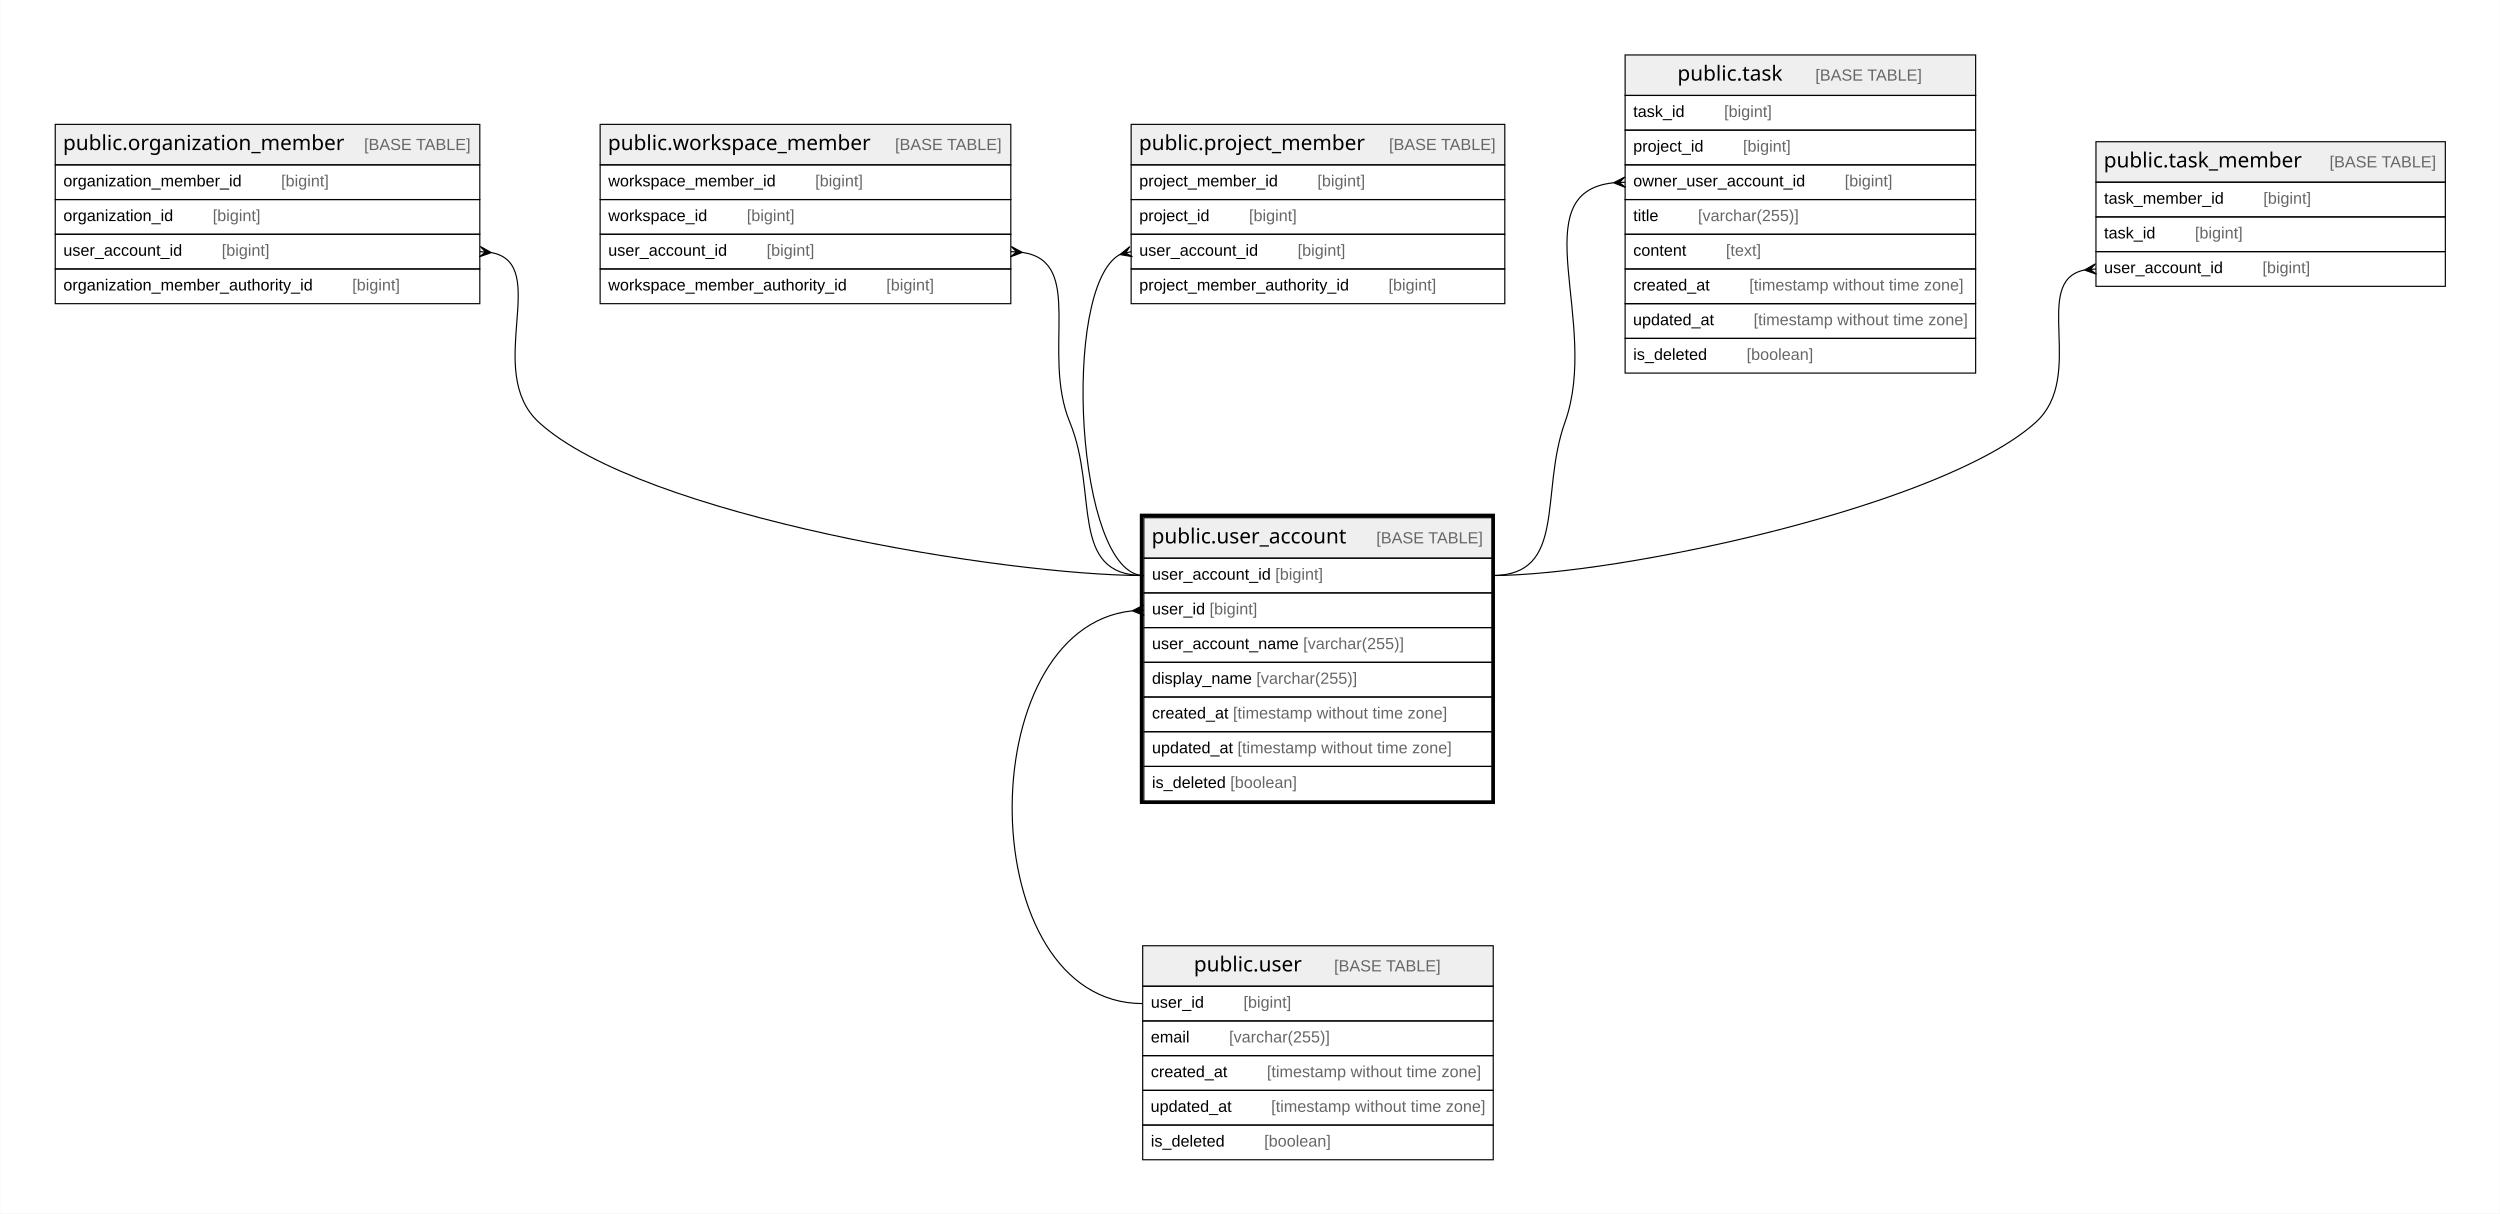
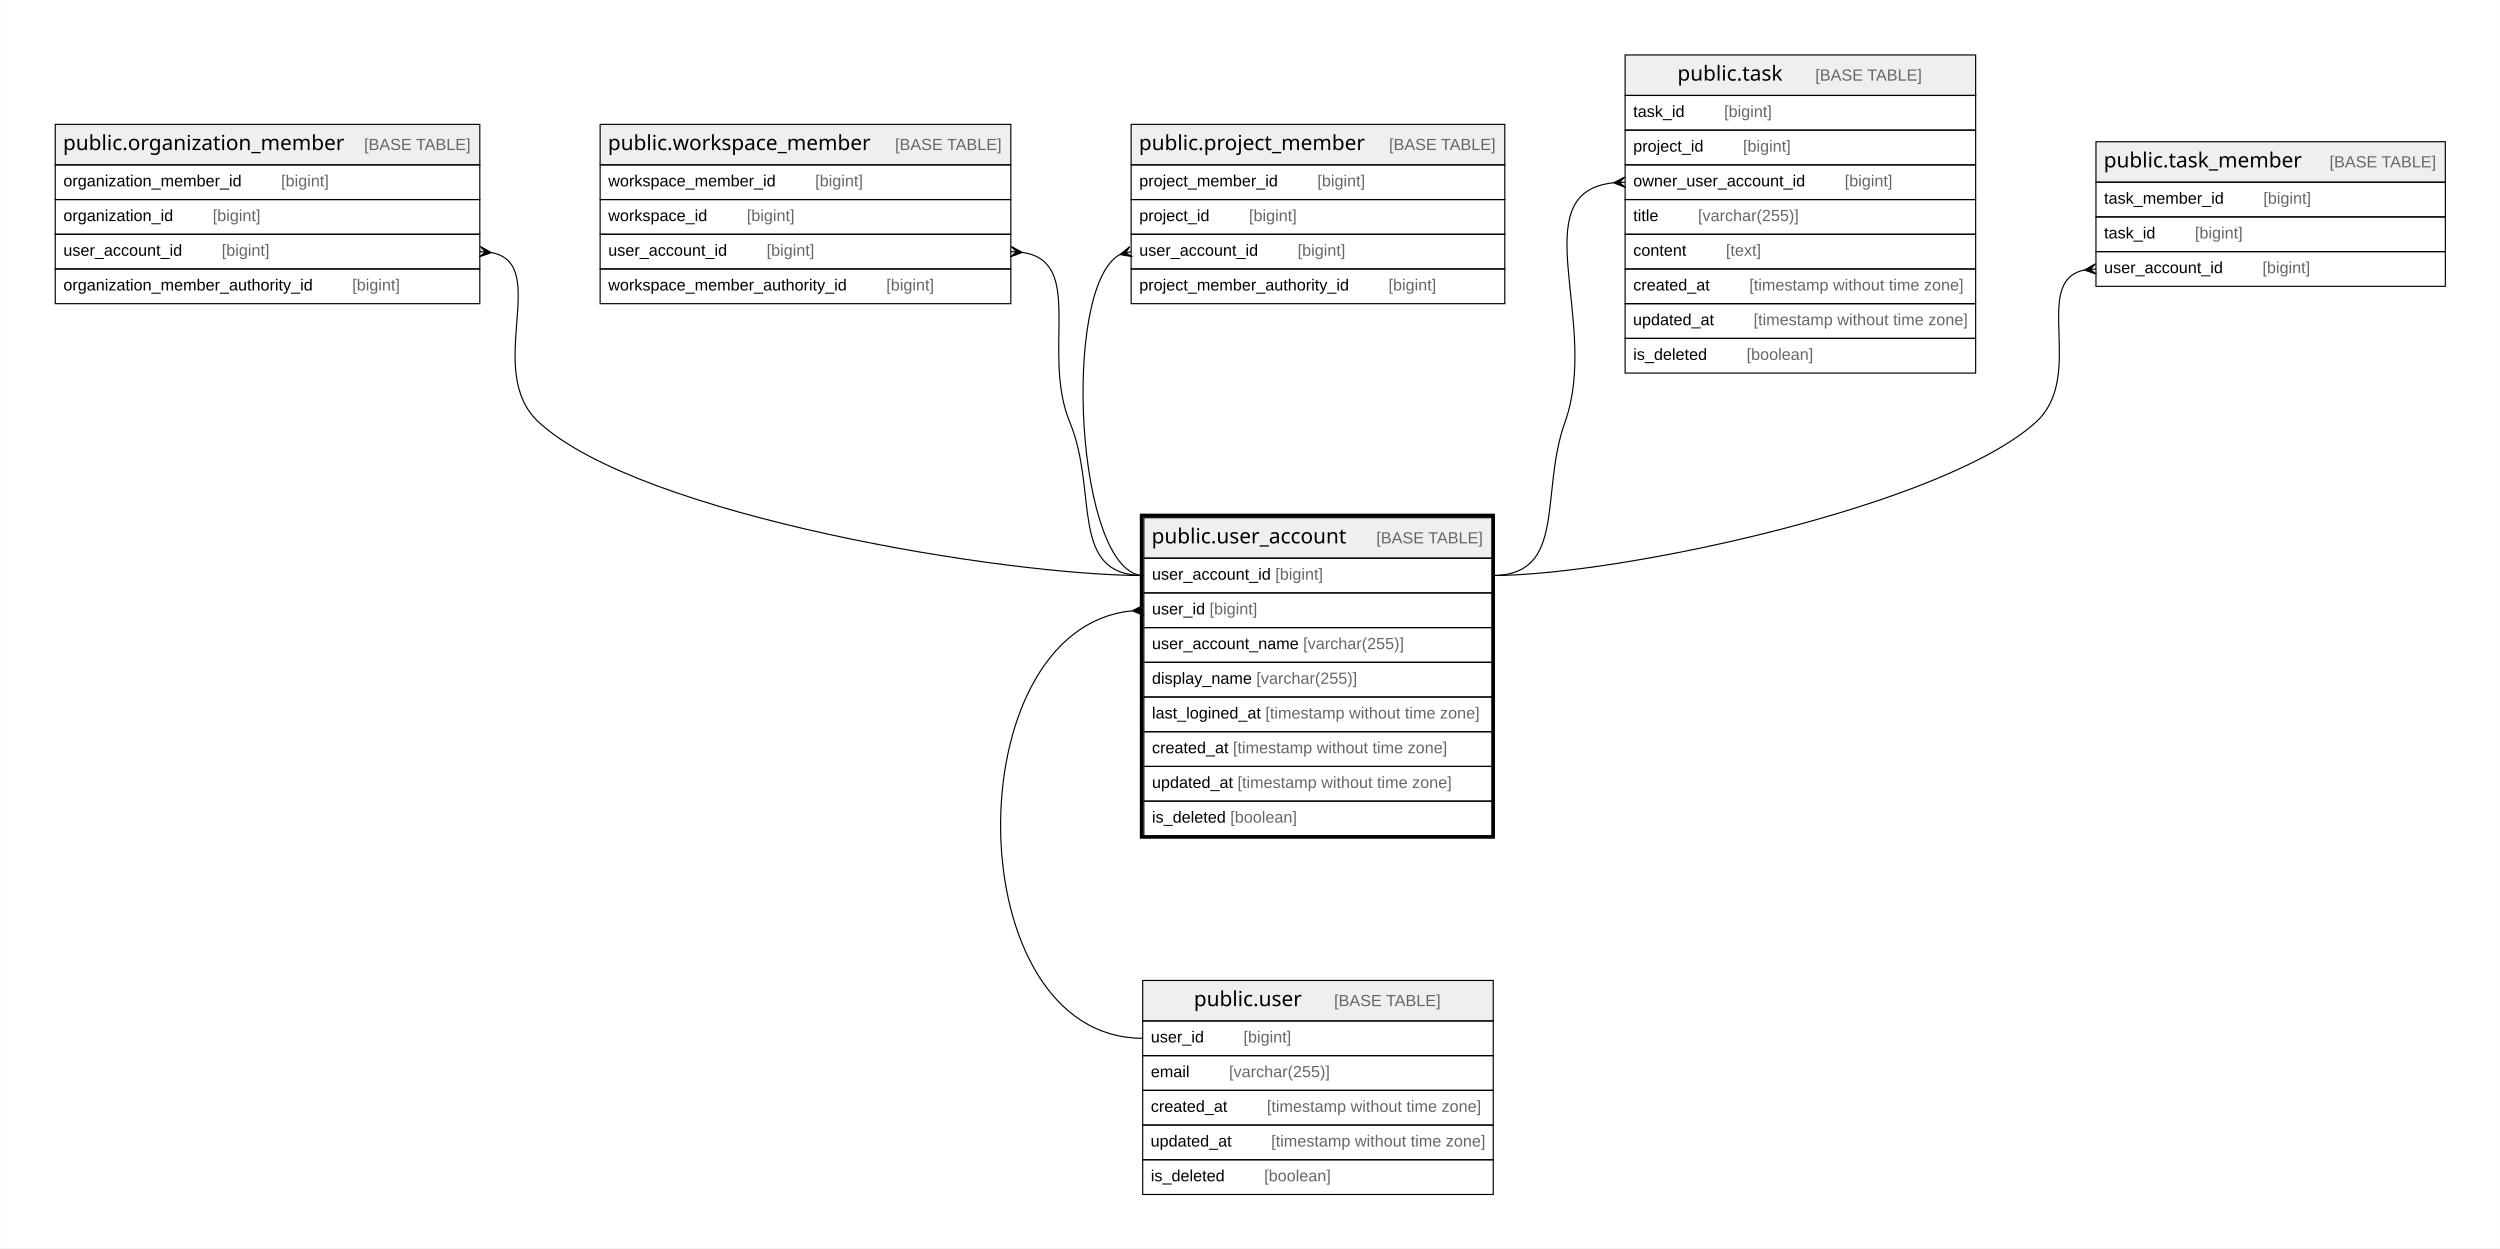
- <svg xmlns="http://www.w3.org/2000/svg" width="2161pt" height="1049pt" viewBox="0.00 0.00 2160.50 1049.00">
-   <g id="graph0" class="graph" transform="scale(1 1) rotate(0) translate(4 1045)">
-     <polygon fill="#ffffff" stroke="transparent" points="-4,4 -4,-1045 2156.5,-1045 2156.5,4 -4,4" />
+ <svg xmlns="http://www.w3.org/2000/svg" width="2161pt" height="1079pt" viewBox="0.00 0.00 2160.50 1079.00">
+   <g id="graph0" class="graph" transform="scale(1 1) rotate(0) translate(4 1075)">
+     <polygon fill="#ffffff" stroke="transparent" points="-4,4 -4,-1075 2156.5,-1075 2156.5,4 -4,4" />
    <g id="node1" class="node">
-       <polygon fill="#efefef" stroke="transparent" points="984.5,-562.5 984.5,-597.5 1285.5,-597.5 1285.5,-562.5 984.5,-562.5" />
-       <polygon fill="none" stroke="#000000" points="984.5,-562.5 984.5,-597.5 1285.5,-597.5 1285.5,-562.5 984.5,-562.5" />
-       <text text-anchor="start" x="991.192" y="-575.3" font-family="Arial Bold" font-size="18.00" fill="#000000">public.user_account</text>
-       <text text-anchor="start" x="1151.239" y="-575.3" font-family="Arial" font-size="14.00" fill="#000000">    </text>
-       <text text-anchor="start" x="1185.444" y="-575.3" font-family="Arial" font-size="14.00" fill="#666666">[BASE TABLE]</text>
+       <polygon fill="#efefef" stroke="transparent" points="984.5,-592.5 984.5,-627.5 1285.5,-627.5 1285.5,-592.5 984.5,-592.5" />
+       <polygon fill="none" stroke="#000000" points="984.5,-592.5 984.5,-627.5 1285.5,-627.5 1285.5,-592.5 984.5,-592.5" />
+       <text text-anchor="start" x="991.192" y="-605.3" font-family="Arial Bold" font-size="18.00" fill="#000000">public.user_account</text>
+       <text text-anchor="start" x="1151.239" y="-605.3" font-family="Arial" font-size="14.00" fill="#000000">    </text>
+       <text text-anchor="start" x="1185.444" y="-605.3" font-family="Arial" font-size="14.00" fill="#666666">[BASE TABLE]</text>
+       <polygon fill="none" stroke="#000000" points="984.5,-562.5 984.5,-592.5 1285.5,-592.5 1285.5,-562.5 984.5,-562.5" />
+       <text text-anchor="start" x="991.5" y="-573.9" font-family="Arial" font-size="14.00" fill="#000000">user_account_id </text>
+       <text text-anchor="start" x="1098.092" y="-573.9" font-family="Arial" font-size="14.00" fill="#666666">[bigint]</text>
      <polygon fill="none" stroke="#000000" points="984.5,-532.5 984.5,-562.5 1285.5,-562.5 1285.5,-532.5 984.5,-532.5" />
-       <text text-anchor="start" x="991.5" y="-543.9" font-family="Arial" font-size="14.00" fill="#000000">user_account_id </text>
-       <text text-anchor="start" x="1098.092" y="-543.9" font-family="Arial" font-size="14.00" fill="#666666">[bigint]</text>
+       <text text-anchor="start" x="991.5" y="-543.9" font-family="Arial" font-size="14.00" fill="#000000">user_id </text>
+       <text text-anchor="start" x="1041.288" y="-543.9" font-family="Arial" font-size="14.00" fill="#666666">[bigint]</text>
      <polygon fill="none" stroke="#000000" points="984.5,-502.5 984.5,-532.5 1285.5,-532.5 1285.5,-502.5 984.5,-502.5" />
-       <text text-anchor="start" x="991.5" y="-513.9" font-family="Arial" font-size="14.00" fill="#000000">user_id </text>
-       <text text-anchor="start" x="1041.288" y="-513.9" font-family="Arial" font-size="14.00" fill="#666666">[bigint]</text>
+       <text text-anchor="start" x="991.5" y="-513.9" font-family="Arial" font-size="14.00" fill="#000000">user_account_name </text>
+       <text text-anchor="start" x="1122.211" y="-513.9" font-family="Arial" font-size="14.00" fill="#666666">[varchar(255)]</text>
      <polygon fill="none" stroke="#000000" points="984.5,-472.5 984.5,-502.5 1285.5,-502.5 1285.5,-472.5 984.5,-472.5" />
-       <text text-anchor="start" x="991.5" y="-483.9" font-family="Arial" font-size="14.00" fill="#000000">user_account_name </text>
-       <text text-anchor="start" x="1122.211" y="-483.9" font-family="Arial" font-size="14.00" fill="#666666">[varchar(255)]</text>
+       <text text-anchor="start" x="991.5" y="-483.9" font-family="Arial" font-size="14.00" fill="#000000">display_name </text>
+       <text text-anchor="start" x="1081.743" y="-483.9" font-family="Arial" font-size="14.00" fill="#666666">[varchar(255)]</text>
      <polygon fill="none" stroke="#000000" points="984.5,-442.5 984.5,-472.5 1285.5,-472.5 1285.5,-442.5 984.5,-442.5" />
-       <text text-anchor="start" x="991.5" y="-453.9" font-family="Arial" font-size="14.00" fill="#000000">display_name </text>
-       <text text-anchor="start" x="1081.743" y="-453.9" font-family="Arial" font-size="14.00" fill="#666666">[varchar(255)]</text>
+       <text text-anchor="start" x="991.5" y="-453.9" font-family="Arial" font-size="14.00" fill="#000000">last_logined_at </text>
+       <text text-anchor="start" x="1089.535" y="-453.9" font-family="Arial" font-size="14.00" fill="#666666">[timestamp without time zone]</text>
      <polygon fill="none" stroke="#000000" points="984.5,-412.5 984.5,-442.5 1285.5,-442.5 1285.5,-412.5 984.5,-412.5" />
      <text text-anchor="start" x="991.5" y="-423.9" font-family="Arial" font-size="14.00" fill="#000000">created_at </text>
      <text text-anchor="start" x="1061.528" y="-423.9" font-family="Arial" font-size="14.00" fill="#666666">[timestamp without time zone]</text>
      <polygon fill="none" stroke="#000000" points="984.5,-382.5 984.5,-412.5 1285.5,-412.5 1285.5,-382.5 984.5,-382.5" />
      <text text-anchor="start" x="991.5" y="-393.9" font-family="Arial" font-size="14.00" fill="#000000">updated_at </text>
      <text text-anchor="start" x="1065.433" y="-393.9" font-family="Arial" font-size="14.00" fill="#666666">[timestamp without time zone]</text>
      <polygon fill="none" stroke="#000000" points="984.5,-352.5 984.5,-382.5 1285.5,-382.5 1285.5,-352.5 984.5,-352.5" />
      <text text-anchor="start" x="991.5" y="-363.9" font-family="Arial" font-size="14.00" fill="#000000">is_deleted </text>
      <text text-anchor="start" x="1059.19" y="-363.9" font-family="Arial" font-size="14.00" fill="#666666">[boolean]</text>
-       <polygon fill="none" stroke="#000000" stroke-width="3" points="982.5,-351.5 982.5,-599.5 1286.5,-599.5 1286.5,-351.5 982.5,-351.5" />
+       <polygon fill="none" stroke="#000000" stroke-width="3" points="982.5,-351.5 982.5,-629.5 1286.5,-629.5 1286.5,-351.5 982.5,-351.5" />
    </g>
    <g id="node7" class="node">
      <polygon fill="#efefef" stroke="transparent" points="983.5,-192.5 983.5,-227.5 1286.5,-227.5 1286.5,-192.5 983.5,-192.5" />
      <polygon fill="none" stroke="#000000" points="983.5,-192.5 983.5,-227.5 1286.5,-227.5 1286.5,-192.5 983.5,-192.5" />
      <text text-anchor="start" x="1027.709" y="-205.3" font-family="Arial Bold" font-size="18.00" fill="#000000">public.user</text>
      <text text-anchor="start" x="1114.723" y="-205.3" font-family="Arial" font-size="14.00" fill="#000000">    </text>
      <text text-anchor="start" x="1148.928" y="-205.3" font-family="Arial" font-size="14.00" fill="#666666">[BASE TABLE]</text>
      <polygon fill="none" stroke="#000000" points="983.5,-162.5 983.5,-192.5 1286.5,-192.5 1286.5,-162.5 983.5,-162.5" />
      <text text-anchor="start" x="990.5" y="-173.9" font-family="Arial" font-size="14.00" fill="#000000">user_id    </text>
      <text text-anchor="start" x="1070.602" y="-173.9" font-family="Arial" font-size="14.00" fill="#666666">[bigint]</text>
      <polygon fill="none" stroke="#000000" points="983.5,-132.5 983.5,-162.5 1286.5,-162.5 1286.5,-132.5 983.5,-132.5" />
      <text text-anchor="start" x="990.5" y="-143.9" font-family="Arial" font-size="14.00" fill="#000000">email    </text>
      <text text-anchor="start" x="1058.144" y="-143.9" font-family="Arial" font-size="14.00" fill="#666666">[varchar(255)]</text>
      <polygon fill="none" stroke="#000000" points="983.5,-102.5 983.5,-132.5 1286.5,-132.5 1286.5,-102.5 983.5,-102.5" />
      <text text-anchor="start" x="990.5" y="-113.9" font-family="Arial" font-size="14.00" fill="#000000">created_at    </text>
      <text text-anchor="start" x="1090.842" y="-113.9" font-family="Arial" font-size="14.00" fill="#666666">[timestamp without time zone]</text>
      <polygon fill="none" stroke="#000000" points="983.5,-72.5 983.5,-102.5 1286.5,-102.5 1286.5,-72.5 983.5,-72.5" />
      <text text-anchor="start" x="990.307" y="-83.9" font-family="Arial" font-size="14.00" fill="#000000">updated_at    </text>
      <text text-anchor="start" x="1094.553" y="-83.9" font-family="Arial" font-size="14.00" fill="#666666">[timestamp without time zone]</text>
      <polygon fill="none" stroke="#000000" points="983.5,-42.5 983.5,-72.5 1286.5,-72.5 1286.5,-42.5 983.5,-42.5" />
      <text text-anchor="start" x="990.5" y="-53.9" font-family="Arial" font-size="14.00" fill="#000000">is_deleted    </text>
      <text text-anchor="start" x="1088.504" y="-53.9" font-family="Arial" font-size="14.00" fill="#666666">[boolean]</text>
    </g>
    <g id="edge6" class="edge">
-       <path fill="none" stroke="#000000" d="M974.122,-516.948C833.425,-501.749 835.93,-177.5 983.5,-177.5" />
-       <polygon fill="#000000" stroke="#000000" points="974.514,-516.969 984.261,-521.994 979.507,-517.235 984.5,-517.5 984.5,-517.5 984.5,-517.5 979.507,-517.235 984.739,-513.006 974.514,-516.969 974.514,-516.969" />
+       <path fill="none" stroke="#000000" d="M974.127,-546.995C820.088,-531.772 822.588,-177.5 983.5,-177.5" />
+       <polygon fill="#000000" stroke="#000000" points="974.512,-547.014 984.281,-551.995 979.506,-547.257 984.5,-547.5 984.5,-547.5 984.5,-547.5 979.506,-547.257 984.719,-543.005 974.512,-547.014 974.512,-547.014" />
    </g>
    <g id="node2" class="node">
-       <polygon fill="#efefef" stroke="transparent" points="43.5,-902.5 43.5,-937.5 410.5,-937.5 410.5,-902.5 43.5,-902.5" />
-       <polygon fill="none" stroke="#000000" points="43.5,-902.5 43.5,-937.5 410.5,-937.5 410.5,-902.5 43.5,-902.5" />
-       <text text-anchor="start" x="50.198" y="-915.3" font-family="Arial Bold" font-size="18.00" fill="#000000">public.organization_member</text>
-       <text text-anchor="start" x="276.234" y="-915.3" font-family="Arial" font-size="14.00" fill="#000000">    </text>
-       <text text-anchor="start" x="310.439" y="-915.3" font-family="Arial" font-size="14.00" fill="#666666">[BASE TABLE]</text>
+       <polygon fill="#efefef" stroke="transparent" points="43.5,-932.5 43.5,-967.5 410.5,-967.5 410.5,-932.5 43.5,-932.5" />
+       <polygon fill="none" stroke="#000000" points="43.5,-932.5 43.5,-967.5 410.5,-967.5 410.5,-932.5 43.5,-932.5" />
+       <text text-anchor="start" x="50.198" y="-945.3" font-family="Arial Bold" font-size="18.00" fill="#000000">public.organization_member</text>
+       <text text-anchor="start" x="276.234" y="-945.3" font-family="Arial" font-size="14.00" fill="#000000">    </text>
+       <text text-anchor="start" x="310.439" y="-945.3" font-family="Arial" font-size="14.00" fill="#666666">[BASE TABLE]</text>
+       <polygon fill="none" stroke="#000000" points="43.5,-902.5 43.5,-932.5 410.5,-932.5 410.5,-902.5 43.5,-902.5" />
+       <text text-anchor="start" x="50.5" y="-913.9" font-family="Arial" font-size="14.00" fill="#000000">organization_member_id    </text>
+       <text text-anchor="start" x="238.731" y="-913.9" font-family="Arial" font-size="14.00" fill="#666666">[bigint]</text>
      <polygon fill="none" stroke="#000000" points="43.5,-872.5 43.5,-902.5 410.5,-902.5 410.5,-872.5 43.5,-872.5" />
-       <text text-anchor="start" x="50.5" y="-883.9" font-family="Arial" font-size="14.00" fill="#000000">organization_member_id    </text>
-       <text text-anchor="start" x="238.731" y="-883.9" font-family="Arial" font-size="14.00" fill="#666666">[bigint]</text>
+       <text text-anchor="start" x="50.5" y="-883.9" font-family="Arial" font-size="14.00" fill="#000000">organization_id    </text>
+       <text text-anchor="start" x="179.619" y="-883.9" font-family="Arial" font-size="14.00" fill="#666666">[bigint]</text>
      <polygon fill="none" stroke="#000000" points="43.5,-842.5 43.5,-872.5 410.5,-872.5 410.5,-842.5 43.5,-842.5" />
-       <text text-anchor="start" x="50.5" y="-853.9" font-family="Arial" font-size="14.00" fill="#000000">organization_id    </text>
-       <text text-anchor="start" x="179.619" y="-853.9" font-family="Arial" font-size="14.00" fill="#666666">[bigint]</text>
+       <text text-anchor="start" x="50.5" y="-853.9" font-family="Arial" font-size="14.00" fill="#000000">user_account_id    </text>
+       <text text-anchor="start" x="187.406" y="-853.9" font-family="Arial" font-size="14.00" fill="#666666">[bigint]</text>
      <polygon fill="none" stroke="#000000" points="43.5,-812.5 43.5,-842.5 410.5,-842.5 410.5,-812.5 43.5,-812.5" />
-       <text text-anchor="start" x="50.5" y="-823.9" font-family="Arial" font-size="14.00" fill="#000000">user_account_id    </text>
-       <text text-anchor="start" x="187.406" y="-823.9" font-family="Arial" font-size="14.00" fill="#666666">[bigint]</text>
-       <polygon fill="none" stroke="#000000" points="43.5,-782.5 43.5,-812.5 410.5,-812.5 410.5,-782.5 43.5,-782.5" />
-       <text text-anchor="start" x="50.5" y="-793.9" font-family="Arial" font-size="14.00" fill="#000000">organization_member_authority_id    </text>
-       <text text-anchor="start" x="300.193" y="-793.9" font-family="Arial" font-size="14.00" fill="#666666">[bigint]</text>
+       <text text-anchor="start" x="50.5" y="-823.9" font-family="Arial" font-size="14.00" fill="#000000">organization_member_authority_id    </text>
+       <text text-anchor="start" x="300.193" y="-823.9" font-family="Arial" font-size="14.00" fill="#666666">[bigint]</text>
    </g>
    <g id="edge1" class="edge">
-       <path fill="none" stroke="#000000" d="M420.677,-826.623C472.628,-816.66 413.212,-724.359 461.5,-680 549.794,-598.89 864.606,-547.5 984.5,-547.5" />
-       <polygon fill="#000000" stroke="#000000" points="420.463,-826.641 410.113,-823.017 415.481,-827.071 410.5,-827.5 410.5,-827.5 410.5,-827.5 415.481,-827.071 410.887,-831.983 420.463,-826.641 420.463,-826.641" />
+       <path fill="none" stroke="#000000" d="M420.677,-856.623C472.628,-846.66 413.212,-754.359 461.5,-710 549.794,-628.89 864.606,-577.5 984.5,-577.5" />
+       <polygon fill="#000000" stroke="#000000" points="420.463,-856.641 410.113,-853.017 415.481,-857.071 410.5,-857.5 410.5,-857.5 410.5,-857.5 415.481,-857.071 410.887,-861.983 420.463,-856.641 420.463,-856.641" />
    </g>
    <g id="node3" class="node">
-       <polygon fill="#efefef" stroke="transparent" points="514.5,-902.5 514.5,-937.5 869.5,-937.5 869.5,-902.5 514.5,-902.5" />
-       <polygon fill="none" stroke="#000000" points="514.5,-902.5 514.5,-937.5 869.5,-937.5 869.5,-902.5 514.5,-902.5" />
-       <text text-anchor="start" x="521.205" y="-915.3" font-family="Arial Bold" font-size="18.00" fill="#000000">public.workspace_member</text>
-       <text text-anchor="start" x="735.227" y="-915.3" font-family="Arial" font-size="14.00" fill="#000000">    </text>
-       <text text-anchor="start" x="769.432" y="-915.3" font-family="Arial" font-size="14.00" fill="#666666">[BASE TABLE]</text>
+       <polygon fill="#efefef" stroke="transparent" points="514.5,-932.5 514.5,-967.5 869.5,-967.5 869.5,-932.5 514.5,-932.5" />
+       <polygon fill="none" stroke="#000000" points="514.5,-932.5 514.5,-967.5 869.5,-967.5 869.5,-932.5 514.5,-932.5" />
+       <text text-anchor="start" x="521.205" y="-945.3" font-family="Arial Bold" font-size="18.00" fill="#000000">public.workspace_member</text>
+       <text text-anchor="start" x="735.227" y="-945.3" font-family="Arial" font-size="14.00" fill="#000000">    </text>
+       <text text-anchor="start" x="769.432" y="-945.3" font-family="Arial" font-size="14.00" fill="#666666">[BASE TABLE]</text>
+       <polygon fill="none" stroke="#000000" points="514.5,-902.5 514.5,-932.5 869.5,-932.5 869.5,-902.5 514.5,-902.5" />
+       <text text-anchor="start" x="521.5" y="-913.9" font-family="Arial" font-size="14.00" fill="#000000">workspace_member_id    </text>
+       <text text-anchor="start" x="700.386" y="-913.9" font-family="Arial" font-size="14.00" fill="#666666">[bigint]</text>
      <polygon fill="none" stroke="#000000" points="514.5,-872.5 514.5,-902.5 869.5,-902.5 869.5,-872.5 514.5,-872.5" />
-       <text text-anchor="start" x="521.5" y="-883.9" font-family="Arial" font-size="14.00" fill="#000000">workspace_member_id    </text>
-       <text text-anchor="start" x="700.386" y="-883.9" font-family="Arial" font-size="14.00" fill="#666666">[bigint]</text>
+       <text text-anchor="start" x="521.5" y="-883.9" font-family="Arial" font-size="14.00" fill="#000000">workspace_id    </text>
+       <text text-anchor="start" x="641.274" y="-883.9" font-family="Arial" font-size="14.00" fill="#666666">[bigint]</text>
      <polygon fill="none" stroke="#000000" points="514.5,-842.5 514.5,-872.5 869.5,-872.5 869.5,-842.5 514.5,-842.5" />
-       <text text-anchor="start" x="521.5" y="-853.9" font-family="Arial" font-size="14.00" fill="#000000">workspace_id    </text>
-       <text text-anchor="start" x="641.274" y="-853.9" font-family="Arial" font-size="14.00" fill="#666666">[bigint]</text>
+       <text text-anchor="start" x="521.5" y="-853.9" font-family="Arial" font-size="14.00" fill="#000000">user_account_id    </text>
+       <text text-anchor="start" x="658.406" y="-853.9" font-family="Arial" font-size="14.00" fill="#666666">[bigint]</text>
      <polygon fill="none" stroke="#000000" points="514.5,-812.5 514.5,-842.5 869.5,-842.5 869.5,-812.5 514.5,-812.5" />
-       <text text-anchor="start" x="521.5" y="-823.9" font-family="Arial" font-size="14.00" fill="#000000">user_account_id    </text>
-       <text text-anchor="start" x="658.406" y="-823.9" font-family="Arial" font-size="14.00" fill="#666666">[bigint]</text>
-       <polygon fill="none" stroke="#000000" points="514.5,-782.5 514.5,-812.5 869.5,-812.5 869.5,-782.5 514.5,-782.5" />
-       <text text-anchor="start" x="521.5" y="-793.9" font-family="Arial" font-size="14.00" fill="#000000">workspace_member_authority_id    </text>
-       <text text-anchor="start" x="761.848" y="-793.9" font-family="Arial" font-size="14.00" fill="#666666">[bigint]</text>
+       <text text-anchor="start" x="521.5" y="-823.9" font-family="Arial" font-size="14.00" fill="#000000">workspace_member_authority_id    </text>
+       <text text-anchor="start" x="761.848" y="-823.9" font-family="Arial" font-size="14.00" fill="#666666">[bigint]</text>
    </g>
    <g id="edge2" class="edge">
-       <path fill="none" stroke="#000000" d="M879.548,-826.819C934.334,-818.759 895.432,-740.736 920.5,-680 945.451,-619.548 919.101,-547.5 984.5,-547.5" />
-       <polygon fill="#000000" stroke="#000000" points="879.477,-826.824 869.196,-823.01 874.489,-827.162 869.5,-827.5 869.5,-827.5 869.5,-827.5 874.489,-827.162 869.804,-831.99 879.477,-826.824 879.477,-826.824" />
+       <path fill="none" stroke="#000000" d="M879.548,-856.819C934.334,-848.759 895.432,-770.736 920.5,-710 945.451,-649.548 919.101,-577.5 984.5,-577.5" />
+       <polygon fill="#000000" stroke="#000000" points="879.477,-856.824 869.196,-853.01 874.489,-857.162 869.5,-857.5 869.5,-857.5 869.5,-857.5 874.489,-857.162 869.804,-861.99 879.477,-856.824 879.477,-856.824" />
    </g>
    <g id="node4" class="node">
-       <polygon fill="#efefef" stroke="transparent" points="973.5,-902.5 973.5,-937.5 1296.5,-937.5 1296.5,-902.5 973.5,-902.5" />
-       <polygon fill="none" stroke="#000000" points="973.5,-902.5 973.5,-937.5 1296.5,-937.5 1296.5,-902.5 973.5,-902.5" />
-       <text text-anchor="start" x="980.207" y="-915.3" font-family="Arial Bold" font-size="18.00" fill="#000000">public.project_member</text>
-       <text text-anchor="start" x="1162.225" y="-915.3" font-family="Arial" font-size="14.00" fill="#000000">    </text>
-       <text text-anchor="start" x="1196.43" y="-915.3" font-family="Arial" font-size="14.00" fill="#666666">[BASE TABLE]</text>
+       <polygon fill="#efefef" stroke="transparent" points="973.5,-932.5 973.5,-967.5 1296.5,-967.5 1296.5,-932.5 973.5,-932.5" />
+       <polygon fill="none" stroke="#000000" points="973.5,-932.5 973.5,-967.5 1296.5,-967.5 1296.5,-932.5 973.5,-932.5" />
+       <text text-anchor="start" x="980.207" y="-945.3" font-family="Arial Bold" font-size="18.00" fill="#000000">public.project_member</text>
+       <text text-anchor="start" x="1162.225" y="-945.3" font-family="Arial" font-size="14.00" fill="#000000">    </text>
+       <text text-anchor="start" x="1196.43" y="-945.3" font-family="Arial" font-size="14.00" fill="#666666">[BASE TABLE]</text>
+       <polygon fill="none" stroke="#000000" points="973.5,-902.5 973.5,-932.5 1296.5,-932.5 1296.5,-902.5 973.5,-902.5" />
+       <text text-anchor="start" x="980.5" y="-913.9" font-family="Arial" font-size="14.00" fill="#000000">project_member_id    </text>
+       <text text-anchor="start" x="1134.494" y="-913.9" font-family="Arial" font-size="14.00" fill="#666666">[bigint]</text>
      <polygon fill="none" stroke="#000000" points="973.5,-872.5 973.5,-902.5 1296.5,-902.5 1296.5,-872.5 973.5,-872.5" />
-       <text text-anchor="start" x="980.5" y="-883.9" font-family="Arial" font-size="14.00" fill="#000000">project_member_id    </text>
-       <text text-anchor="start" x="1134.494" y="-883.9" font-family="Arial" font-size="14.00" fill="#666666">[bigint]</text>
+       <text text-anchor="start" x="980.5" y="-883.9" font-family="Arial" font-size="14.00" fill="#000000">project_id    </text>
+       <text text-anchor="start" x="1075.382" y="-883.9" font-family="Arial" font-size="14.00" fill="#666666">[bigint]</text>
      <polygon fill="none" stroke="#000000" points="973.5,-842.5 973.5,-872.5 1296.5,-872.5 1296.5,-842.5 973.5,-842.5" />
-       <text text-anchor="start" x="980.5" y="-853.9" font-family="Arial" font-size="14.00" fill="#000000">project_id    </text>
-       <text text-anchor="start" x="1075.382" y="-853.9" font-family="Arial" font-size="14.00" fill="#666666">[bigint]</text>
+       <text text-anchor="start" x="980.5" y="-853.9" font-family="Arial" font-size="14.00" fill="#000000">user_account_id    </text>
+       <text text-anchor="start" x="1117.406" y="-853.9" font-family="Arial" font-size="14.00" fill="#666666">[bigint]</text>
      <polygon fill="none" stroke="#000000" points="973.5,-812.5 973.5,-842.5 1296.5,-842.5 1296.5,-812.5 973.5,-812.5" />
-       <text text-anchor="start" x="980.5" y="-823.9" font-family="Arial" font-size="14.00" fill="#000000">user_account_id    </text>
-       <text text-anchor="start" x="1117.406" y="-823.9" font-family="Arial" font-size="14.00" fill="#666666">[bigint]</text>
-       <polygon fill="none" stroke="#000000" points="973.5,-782.5 973.5,-812.5 1296.5,-812.5 1296.5,-782.5 973.5,-782.5" />
-       <text text-anchor="start" x="980.5" y="-793.9" font-family="Arial" font-size="14.00" fill="#000000">project_member_authority_id    </text>
-       <text text-anchor="start" x="1195.956" y="-793.9" font-family="Arial" font-size="14.00" fill="#666666">[bigint]</text>
+       <text text-anchor="start" x="980.5" y="-823.9" font-family="Arial" font-size="14.00" fill="#000000">project_member_authority_id    </text>
+       <text text-anchor="start" x="1195.956" y="-823.9" font-family="Arial" font-size="14.00" fill="#666666">[bigint]</text>
    </g>
    <g id="edge3" class="edge">
-       <path fill="none" stroke="#000000" d="M963.62,-824.907C912.64,-796.679 925.757,-547.5 984.5,-547.5" />
-       <polygon fill="#000000" stroke="#000000" points="963.828,-824.961 972.358,-831.853 968.664,-826.231 973.5,-827.5 973.5,-827.5 973.5,-827.5 968.664,-826.231 974.642,-823.147 963.828,-824.961 963.828,-824.961" />
+       <path fill="none" stroke="#000000" d="M963.62,-854.907C912.64,-826.679 925.757,-577.5 984.5,-577.5" />
+       <polygon fill="#000000" stroke="#000000" points="963.828,-854.961 972.358,-861.853 968.664,-856.231 973.5,-857.5 973.5,-857.5 973.5,-857.5 968.664,-856.231 974.642,-853.147 963.828,-854.961 963.828,-854.961" />
    </g>
    <g id="node5" class="node">
-       <polygon fill="#efefef" stroke="transparent" points="1400.5,-962.5 1400.5,-997.5 1703.5,-997.5 1703.5,-962.5 1400.5,-962.5" />
-       <polygon fill="none" stroke="#000000" points="1400.5,-962.5 1400.5,-997.5 1703.5,-997.5 1703.5,-962.5 1400.5,-962.5" />
-       <text text-anchor="start" x="1445.707" y="-975.3" font-family="Arial Bold" font-size="18.00" fill="#000000">public.task</text>
-       <text text-anchor="start" x="1530.725" y="-975.3" font-family="Arial" font-size="14.00" fill="#000000">    </text>
-       <text text-anchor="start" x="1564.93" y="-975.3" font-family="Arial" font-size="14.00" fill="#666666">[BASE TABLE]</text>
+       <polygon fill="#efefef" stroke="transparent" points="1400.5,-992.5 1400.5,-1027.5 1703.5,-1027.5 1703.5,-992.5 1400.5,-992.5" />
+       <polygon fill="none" stroke="#000000" points="1400.5,-992.5 1400.5,-1027.5 1703.5,-1027.5 1703.5,-992.5 1400.5,-992.5" />
+       <text text-anchor="start" x="1445.707" y="-1005.3" font-family="Arial Bold" font-size="18.00" fill="#000000">public.task</text>
+       <text text-anchor="start" x="1530.725" y="-1005.3" font-family="Arial" font-size="14.00" fill="#000000">    </text>
+       <text text-anchor="start" x="1564.93" y="-1005.3" font-family="Arial" font-size="14.00" fill="#666666">[BASE TABLE]</text>
+       <polygon fill="none" stroke="#000000" points="1400.5,-962.5 1400.5,-992.5 1703.5,-992.5 1703.5,-962.5 1400.5,-962.5" />
+       <text text-anchor="start" x="1407.5" y="-973.9" font-family="Arial" font-size="14.00" fill="#000000">task_id    </text>
+       <text text-anchor="start" x="1486.05" y="-973.9" font-family="Arial" font-size="14.00" fill="#666666">[bigint]</text>
      <polygon fill="none" stroke="#000000" points="1400.5,-932.5 1400.5,-962.5 1703.5,-962.5 1703.5,-932.5 1400.5,-932.5" />
-       <text text-anchor="start" x="1407.5" y="-943.9" font-family="Arial" font-size="14.00" fill="#000000">task_id    </text>
-       <text text-anchor="start" x="1486.05" y="-943.9" font-family="Arial" font-size="14.00" fill="#666666">[bigint]</text>
+       <text text-anchor="start" x="1407.5" y="-943.9" font-family="Arial" font-size="14.00" fill="#000000">project_id    </text>
+       <text text-anchor="start" x="1502.382" y="-943.9" font-family="Arial" font-size="14.00" fill="#666666">[bigint]</text>
      <polygon fill="none" stroke="#000000" points="1400.5,-902.5 1400.5,-932.5 1703.5,-932.5 1703.5,-902.5 1400.5,-902.5" />
-       <text text-anchor="start" x="1407.5" y="-913.9" font-family="Arial" font-size="14.00" fill="#000000">project_id    </text>
-       <text text-anchor="start" x="1502.382" y="-913.9" font-family="Arial" font-size="14.00" fill="#666666">[bigint]</text>
+       <text text-anchor="start" x="1407.5" y="-913.9" font-family="Arial" font-size="14.00" fill="#000000">owner_user_account_id    </text>
+       <text text-anchor="start" x="1590.304" y="-913.9" font-family="Arial" font-size="14.00" fill="#666666">[bigint]</text>
      <polygon fill="none" stroke="#000000" points="1400.5,-872.5 1400.5,-902.5 1703.5,-902.5 1703.5,-872.5 1400.5,-872.5" />
-       <text text-anchor="start" x="1407.5" y="-883.9" font-family="Arial" font-size="14.00" fill="#000000">owner_user_account_id    </text>
-       <text text-anchor="start" x="1590.304" y="-883.9" font-family="Arial" font-size="14.00" fill="#666666">[bigint]</text>
+       <text text-anchor="start" x="1407.5" y="-883.9" font-family="Arial" font-size="14.00" fill="#000000">title    </text>
+       <text text-anchor="start" x="1463.482" y="-883.9" font-family="Arial" font-size="14.00" fill="#666666">[varchar(255)]</text>
      <polygon fill="none" stroke="#000000" points="1400.5,-842.5 1400.5,-872.5 1703.5,-872.5 1703.5,-842.5 1400.5,-842.5" />
-       <text text-anchor="start" x="1407.5" y="-853.9" font-family="Arial" font-size="14.00" fill="#000000">title    </text>
-       <text text-anchor="start" x="1463.482" y="-853.9" font-family="Arial" font-size="14.00" fill="#666666">[varchar(255)]</text>
+       <text text-anchor="start" x="1407.5" y="-853.9" font-family="Arial" font-size="14.00" fill="#000000">content    </text>
+       <text text-anchor="start" x="1487.616" y="-853.9" font-family="Arial" font-size="14.00" fill="#666666">[text]</text>
      <polygon fill="none" stroke="#000000" points="1400.5,-812.5 1400.5,-842.5 1703.5,-842.5 1703.5,-812.5 1400.5,-812.5" />
-       <text text-anchor="start" x="1407.5" y="-823.9" font-family="Arial" font-size="14.00" fill="#000000">content    </text>
-       <text text-anchor="start" x="1487.616" y="-823.9" font-family="Arial" font-size="14.00" fill="#666666">[text]</text>
+       <text text-anchor="start" x="1407.5" y="-823.9" font-family="Arial" font-size="14.00" fill="#000000">created_at    </text>
+       <text text-anchor="start" x="1507.842" y="-823.9" font-family="Arial" font-size="14.00" fill="#666666">[timestamp without time zone]</text>
      <polygon fill="none" stroke="#000000" points="1400.5,-782.5 1400.5,-812.5 1703.5,-812.5 1703.5,-782.5 1400.5,-782.5" />
-       <text text-anchor="start" x="1407.5" y="-793.9" font-family="Arial" font-size="14.00" fill="#000000">created_at    </text>
-       <text text-anchor="start" x="1507.842" y="-793.9" font-family="Arial" font-size="14.00" fill="#666666">[timestamp without time zone]</text>
+       <text text-anchor="start" x="1407.306" y="-793.9" font-family="Arial" font-size="14.00" fill="#000000">updated_at    </text>
+       <text text-anchor="start" x="1511.553" y="-793.9" font-family="Arial" font-size="14.00" fill="#666666">[timestamp without time zone]</text>
      <polygon fill="none" stroke="#000000" points="1400.5,-752.5 1400.5,-782.5 1703.5,-782.5 1703.5,-752.5 1400.5,-752.5" />
-       <text text-anchor="start" x="1407.306" y="-763.9" font-family="Arial" font-size="14.00" fill="#000000">updated_at    </text>
-       <text text-anchor="start" x="1511.553" y="-763.9" font-family="Arial" font-size="14.00" fill="#666666">[timestamp without time zone]</text>
-       <polygon fill="none" stroke="#000000" points="1400.5,-722.5 1400.5,-752.5 1703.5,-752.5 1703.5,-722.5 1400.5,-722.5" />
-       <text text-anchor="start" x="1407.5" y="-733.9" font-family="Arial" font-size="14.00" fill="#000000">is_deleted    </text>
-       <text text-anchor="start" x="1505.504" y="-733.9" font-family="Arial" font-size="14.00" fill="#666666">[boolean]</text>
+       <text text-anchor="start" x="1407.5" y="-763.9" font-family="Arial" font-size="14.00" fill="#000000">is_deleted    </text>
+       <text text-anchor="start" x="1505.504" y="-763.9" font-family="Arial" font-size="14.00" fill="#666666">[boolean]</text>
    </g>
    <g id="edge4" class="edge">
-       <path fill="none" stroke="#000000" d="M1390.121,-886.968C1311.137,-878.323 1379.371,-765.986 1348.5,-680 1326.466,-618.629 1350.707,-547.5 1285.5,-547.5" />
-       <polygon fill="#000000" stroke="#000000" points="1390.513,-886.989 1400.27,-891.994 1395.506,-887.244 1400.5,-887.5 1400.5,-887.5 1400.5,-887.5 1395.506,-887.244 1400.73,-883.006 1390.513,-886.989 1390.513,-886.989" />
+       <path fill="none" stroke="#000000" d="M1390.121,-916.968C1311.137,-908.323 1379.371,-795.986 1348.5,-710 1326.466,-648.629 1350.707,-577.5 1285.5,-577.5" />
+       <polygon fill="#000000" stroke="#000000" points="1390.513,-916.989 1400.27,-921.994 1395.506,-917.244 1400.5,-917.5 1400.5,-917.5 1400.5,-917.5 1395.506,-917.244 1400.73,-913.006 1390.513,-916.989 1390.513,-916.989" />
    </g>
    <g id="node6" class="node">
-       <polygon fill="#efefef" stroke="transparent" points="1807.5,-887.5 1807.5,-922.5 2109.5,-922.5 2109.5,-887.5 1807.5,-887.5" />
-       <polygon fill="none" stroke="#000000" points="1807.5,-887.5 1807.5,-922.5 2109.5,-922.5 2109.5,-887.5 1807.5,-887.5" />
-       <text text-anchor="start" x="1814.207" y="-900.3" font-family="Arial Bold" font-size="18.00" fill="#000000">public.task_member</text>
-       <text text-anchor="start" x="1975.226" y="-900.3" font-family="Arial" font-size="14.00" fill="#000000">    </text>
-       <text text-anchor="start" x="2009.43" y="-900.3" font-family="Arial" font-size="14.00" fill="#666666">[BASE TABLE]</text>
+       <polygon fill="#efefef" stroke="transparent" points="1807.5,-917.5 1807.5,-952.5 2109.5,-952.5 2109.5,-917.5 1807.5,-917.5" />
+       <polygon fill="none" stroke="#000000" points="1807.5,-917.5 1807.5,-952.5 2109.5,-952.5 2109.5,-917.5 1807.5,-917.5" />
+       <text text-anchor="start" x="1814.207" y="-930.3" font-family="Arial Bold" font-size="18.00" fill="#000000">public.task_member</text>
+       <text text-anchor="start" x="1975.226" y="-930.3" font-family="Arial" font-size="14.00" fill="#000000">    </text>
+       <text text-anchor="start" x="2009.43" y="-930.3" font-family="Arial" font-size="14.00" fill="#666666">[BASE TABLE]</text>
+       <polygon fill="none" stroke="#000000" points="1807.5,-887.5 1807.5,-917.5 2109.5,-917.5 2109.5,-887.5 1807.5,-887.5" />
+       <text text-anchor="start" x="1814.5" y="-898.9" font-family="Arial" font-size="14.00" fill="#000000">task_member_id    </text>
+       <text text-anchor="start" x="1952.162" y="-898.9" font-family="Arial" font-size="14.00" fill="#666666">[bigint]</text>
      <polygon fill="none" stroke="#000000" points="1807.5,-857.5 1807.5,-887.5 2109.5,-887.5 2109.5,-857.5 1807.5,-857.5" />
-       <text text-anchor="start" x="1814.5" y="-868.9" font-family="Arial" font-size="14.00" fill="#000000">task_member_id    </text>
-       <text text-anchor="start" x="1952.162" y="-868.9" font-family="Arial" font-size="14.00" fill="#666666">[bigint]</text>
+       <text text-anchor="start" x="1814.5" y="-868.9" font-family="Arial" font-size="14.00" fill="#000000">task_id    </text>
+       <text text-anchor="start" x="1893.05" y="-868.9" font-family="Arial" font-size="14.00" fill="#666666">[bigint]</text>
      <polygon fill="none" stroke="#000000" points="1807.5,-827.5 1807.5,-857.5 2109.5,-857.5 2109.5,-827.5 1807.5,-827.5" />
-       <text text-anchor="start" x="1814.5" y="-838.9" font-family="Arial" font-size="14.00" fill="#000000">task_id    </text>
-       <text text-anchor="start" x="1893.05" y="-838.9" font-family="Arial" font-size="14.00" fill="#666666">[bigint]</text>
-       <polygon fill="none" stroke="#000000" points="1807.5,-797.5 1807.5,-827.5 2109.5,-827.5 2109.5,-797.5 1807.5,-797.5" />
-       <text text-anchor="start" x="1814.5" y="-808.9" font-family="Arial" font-size="14.00" fill="#000000">user_account_id    </text>
-       <text text-anchor="start" x="1951.406" y="-808.9" font-family="Arial" font-size="14.00" fill="#666666">[bigint]</text>
+       <text text-anchor="start" x="1814.5" y="-838.9" font-family="Arial" font-size="14.00" fill="#000000">user_account_id    </text>
+       <text text-anchor="start" x="1951.406" y="-838.9" font-family="Arial" font-size="14.00" fill="#666666">[bigint]</text>
    </g>
    <g id="edge5" class="edge">
-       <path fill="none" stroke="#000000" d="M1797.294,-811.54C1750.896,-801.771 1799.556,-719.889 1755.5,-680 1675.058,-607.167 1394.015,-547.5 1285.5,-547.5" />
-       <polygon fill="#000000" stroke="#000000" points="1797.544,-811.564 1807.079,-816.98 1802.522,-812.032 1807.5,-812.5 1807.5,-812.5 1807.5,-812.5 1802.522,-812.032 1807.921,-808.02 1797.544,-811.564 1797.544,-811.564" />
+       <path fill="none" stroke="#000000" d="M1797.294,-841.54C1750.896,-831.771 1799.556,-749.889 1755.5,-710 1675.058,-637.167 1394.015,-577.5 1285.5,-577.5" />
+       <polygon fill="#000000" stroke="#000000" points="1797.544,-841.564 1807.079,-846.98 1802.522,-842.032 1807.5,-842.5 1807.5,-842.5 1807.5,-842.5 1802.522,-842.032 1807.921,-838.02 1797.544,-841.564 1797.544,-841.564" />
    </g>
  </g>
</svg>
